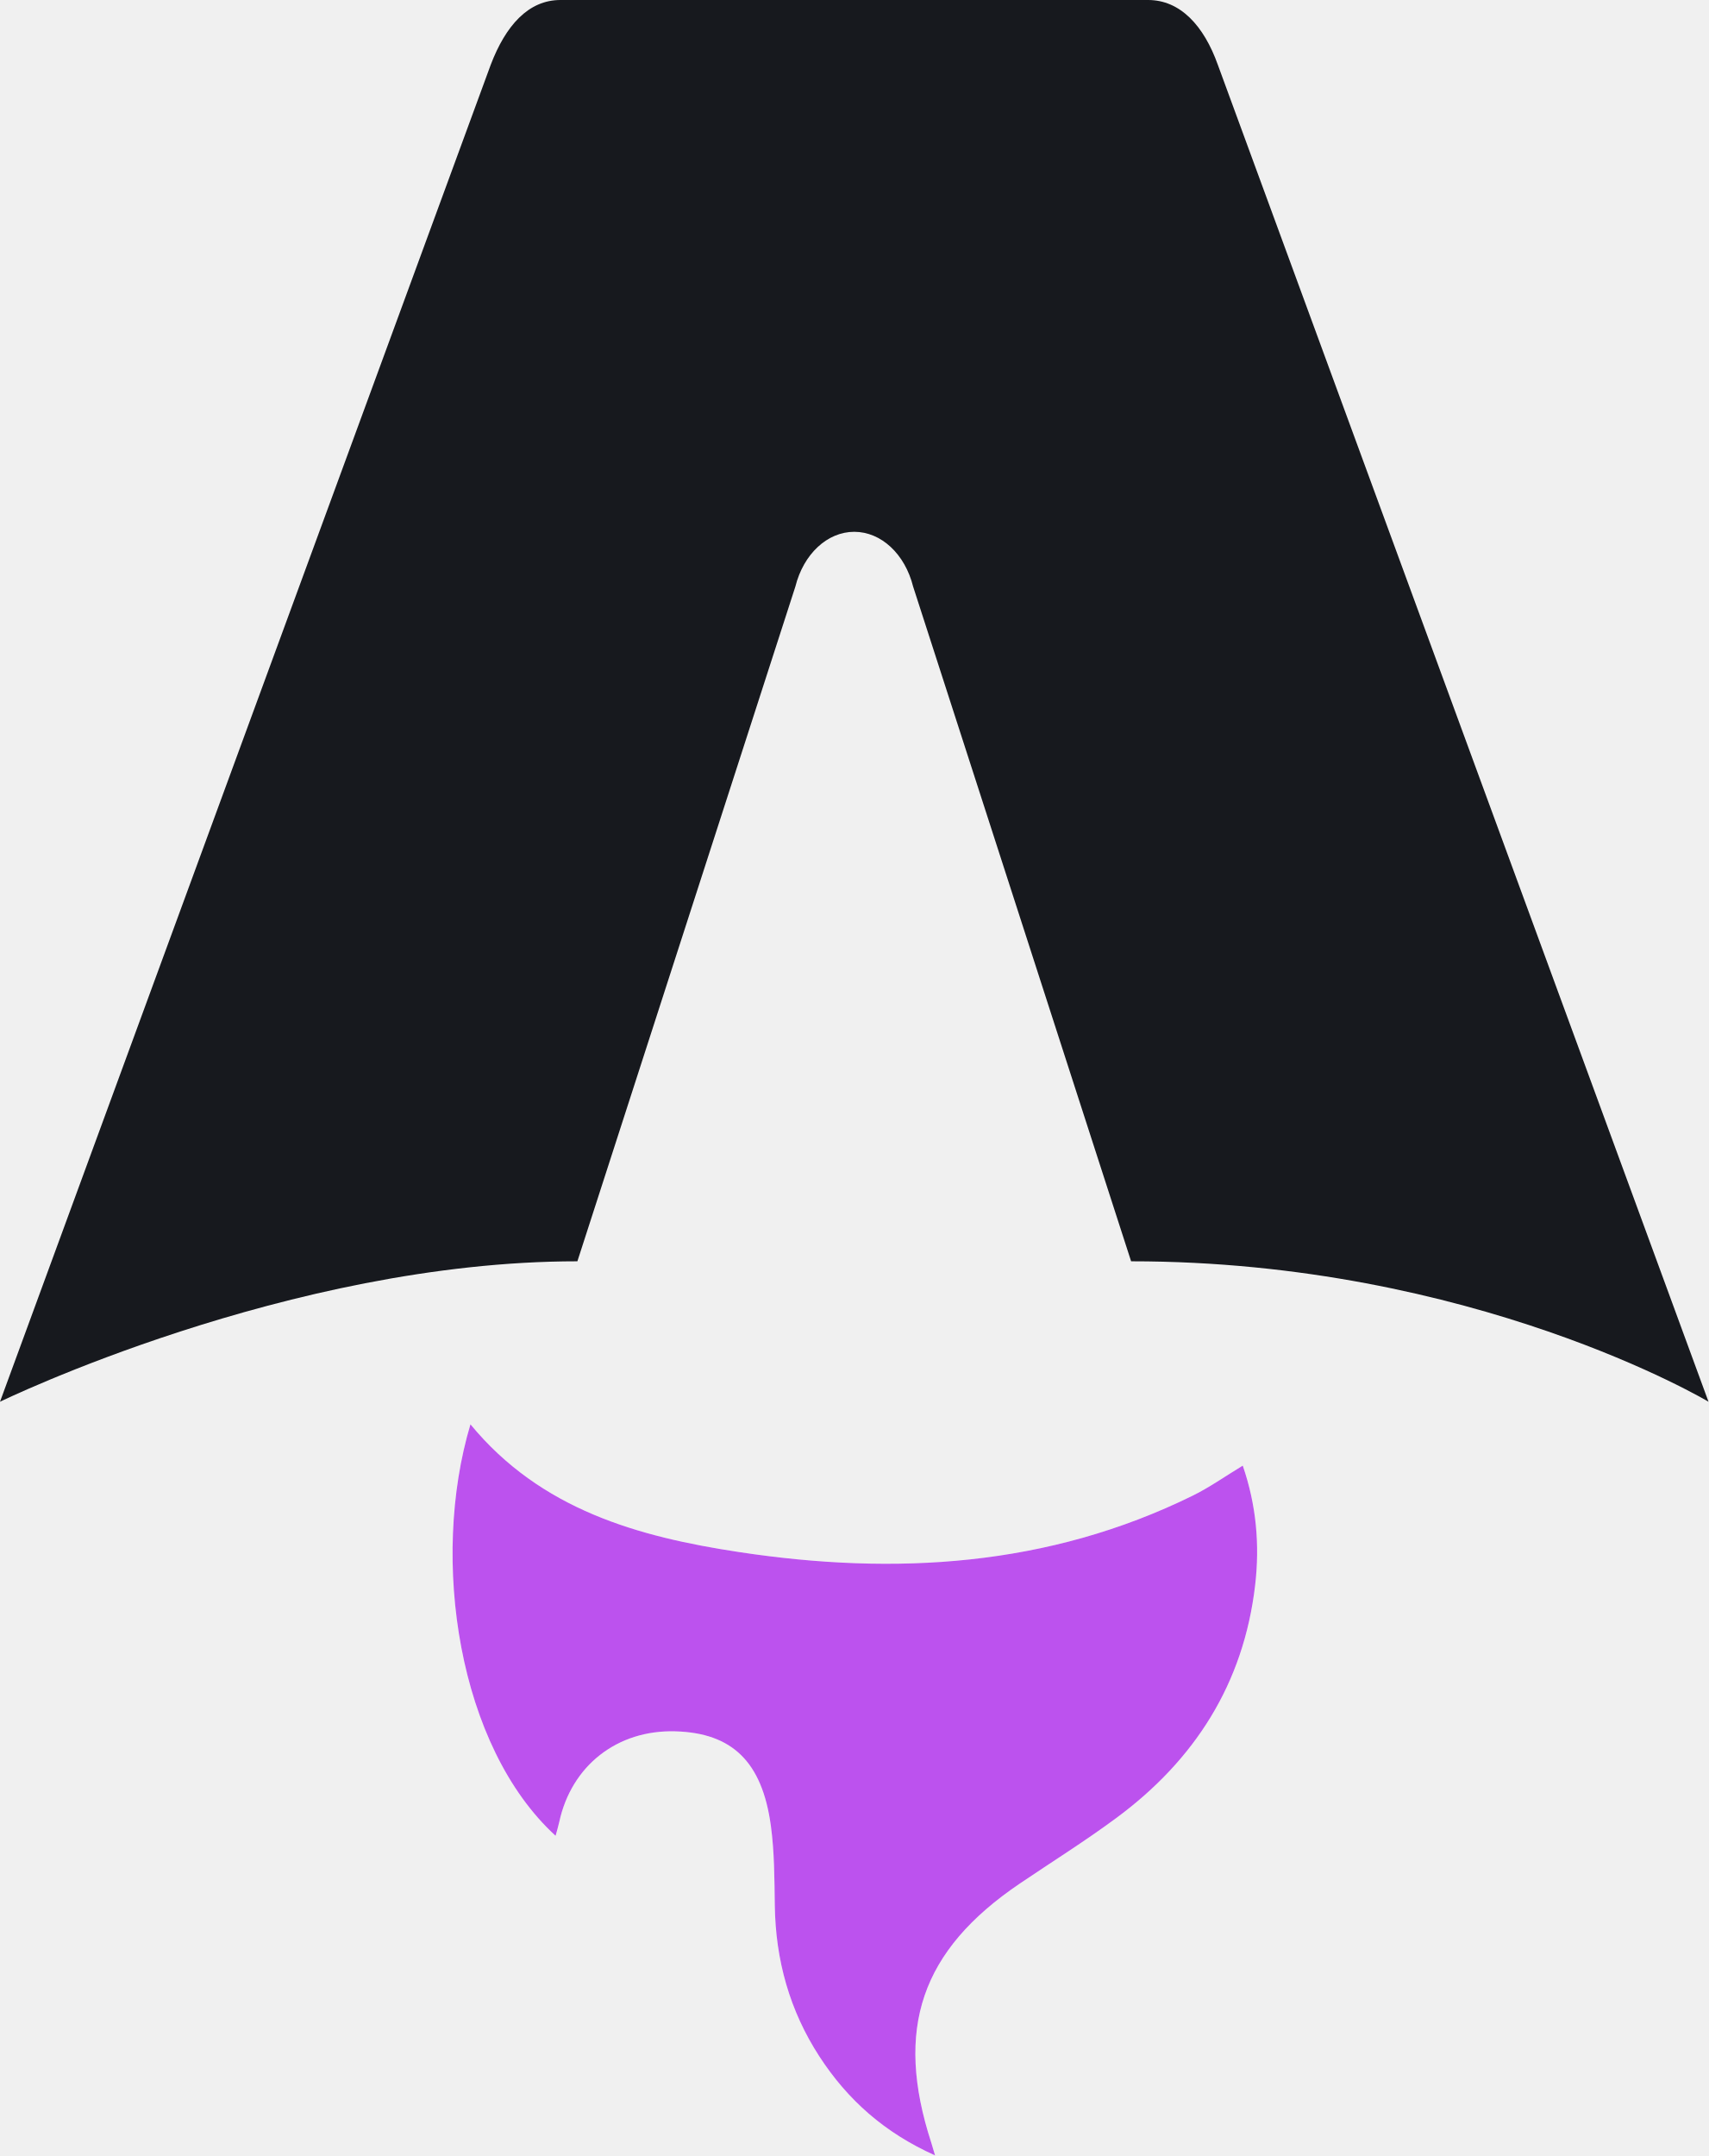
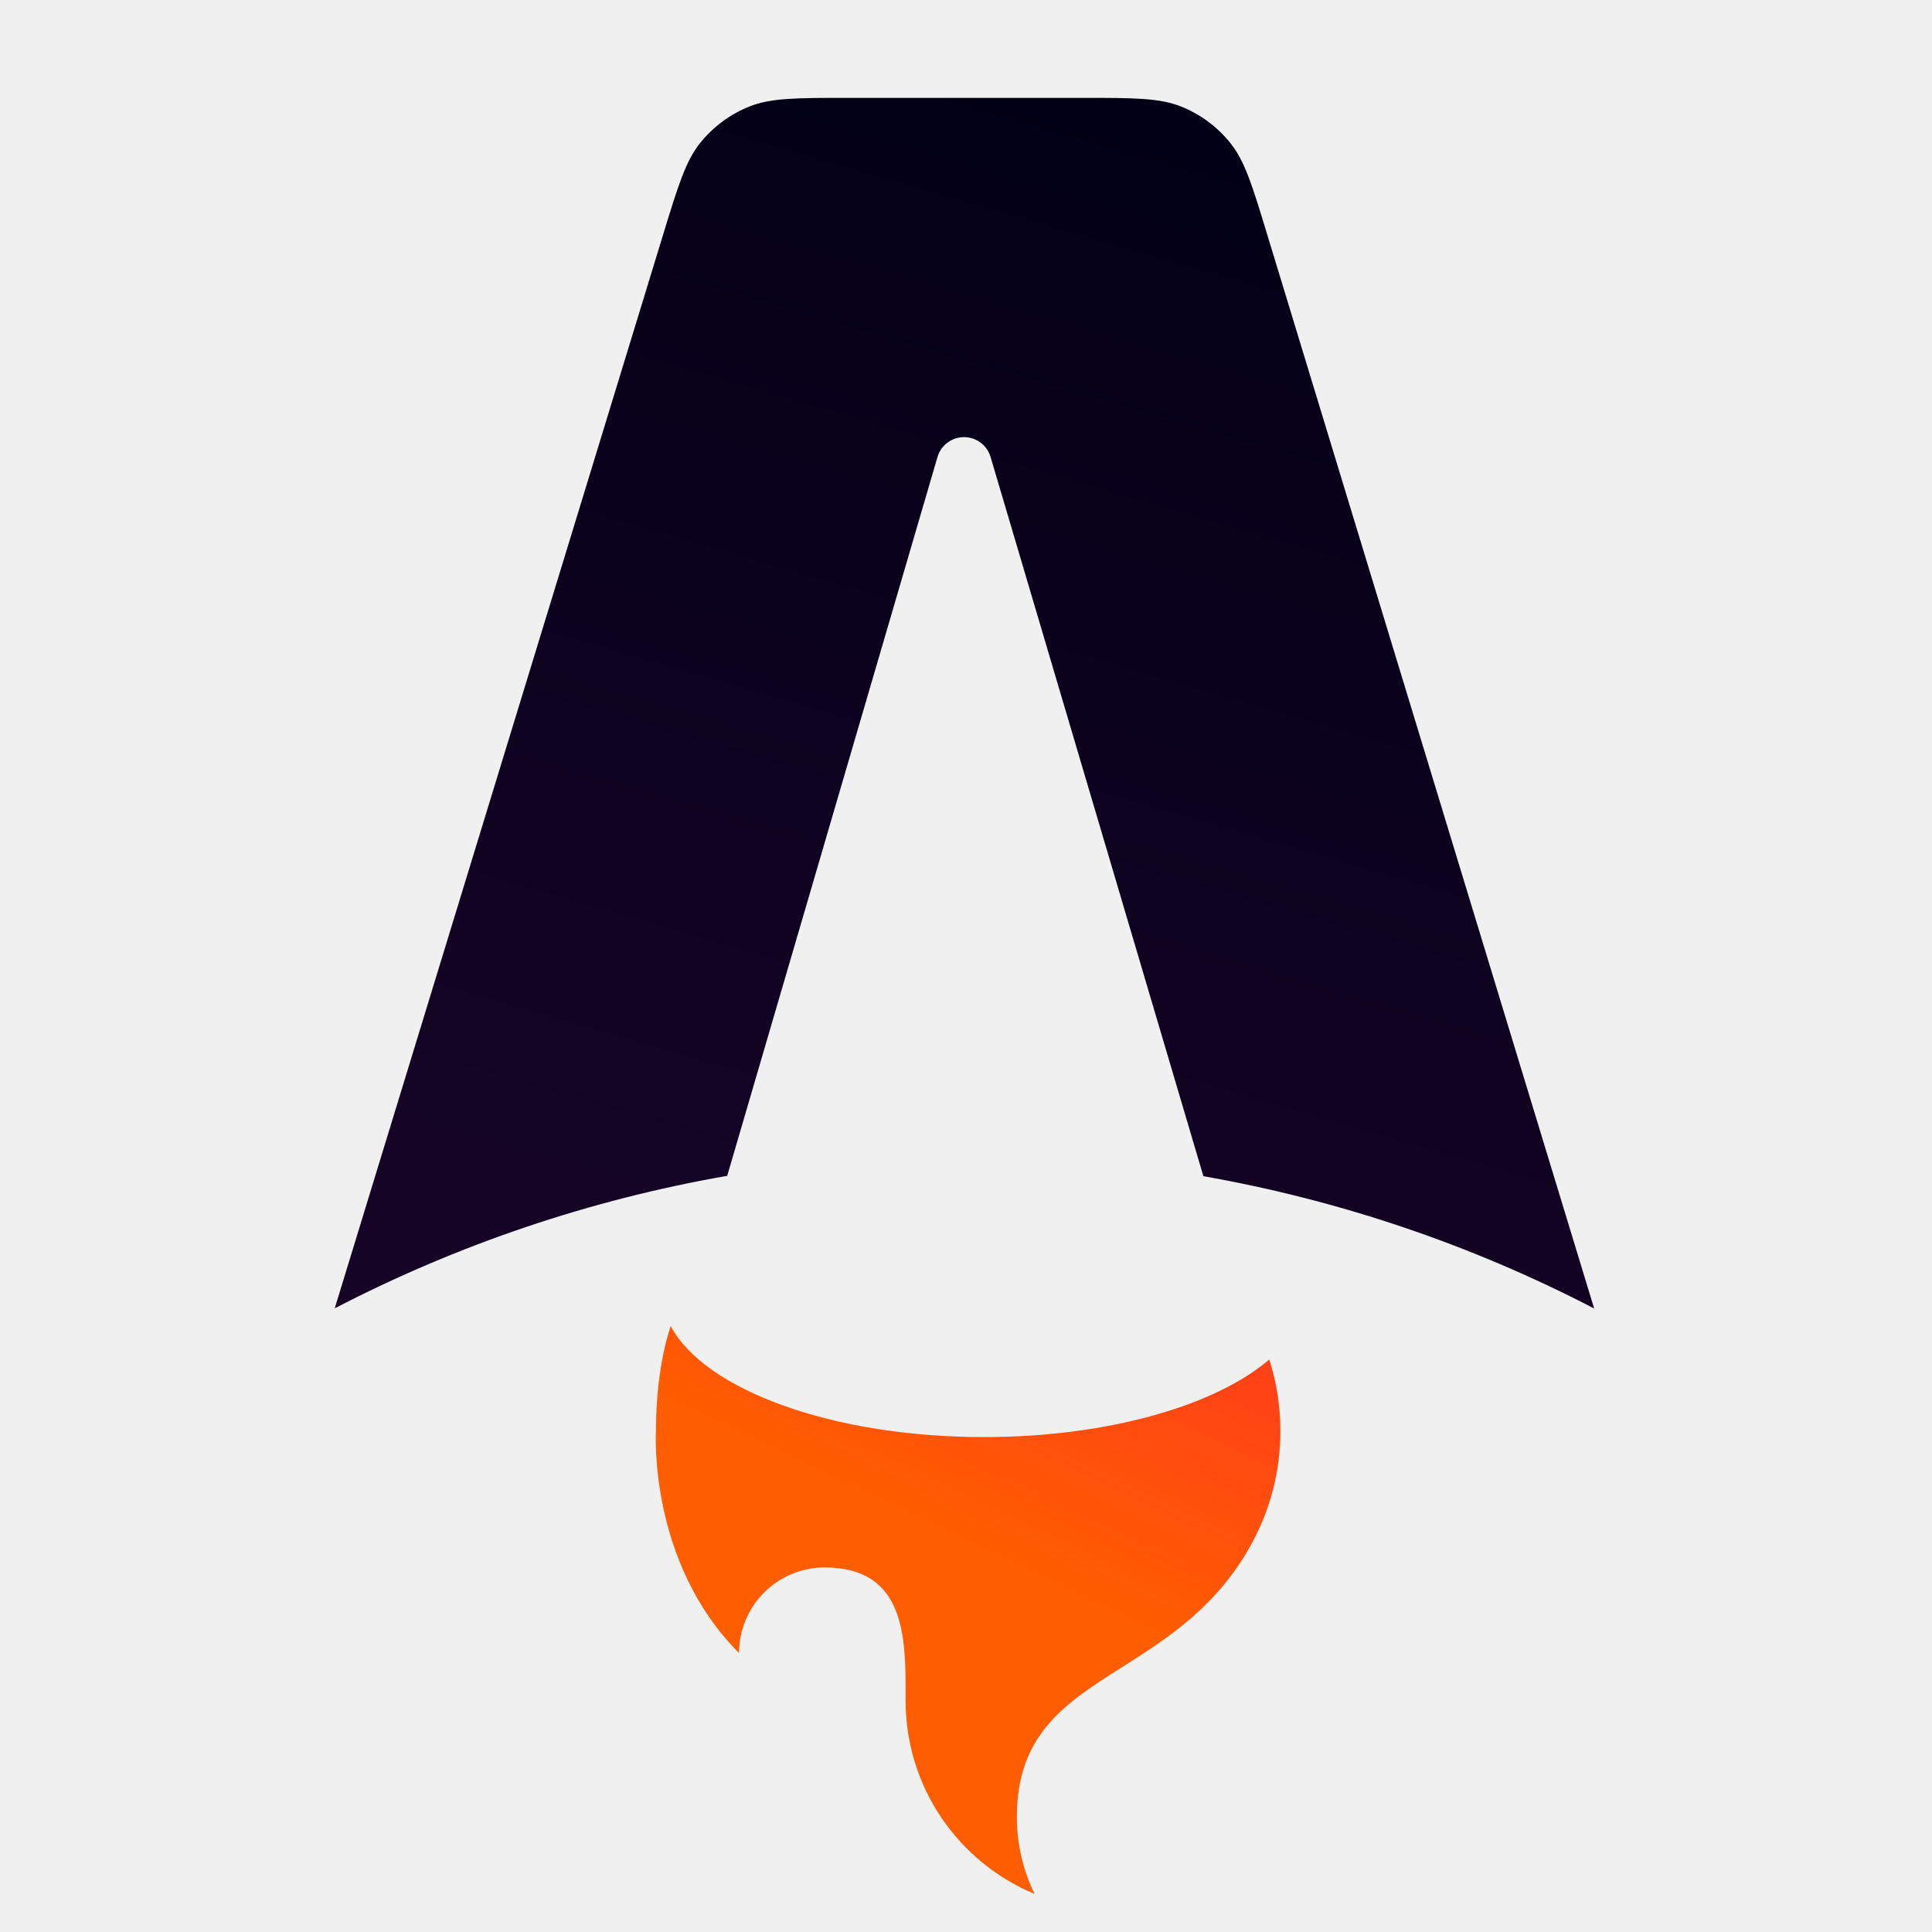
- <svg xmlns="http://www.w3.org/2000/svg" viewBox="0 0 256 323">
-   <path fill="#fff" d="M83.261 275.039c-14.588-13.336-18.847-41.355-12.769-61.653c10.539 12.796 25.14 16.852 40.265 19.138c23.35 3.533 46.28 2.212 67.97-8.46c2.482-1.22 4.775-2.848 7.486-4.492c2.035 5.903 2.565 11.864 1.854 17.932c-1.728 14.776-9.082 26.191-20.777 34.842c-4.677 3.461-9.626 6.555-14.456 9.82c-14.839 10.026-18.853 21.786-13.277 38.894c.132.417.25.833.55 1.85c-7.576-3.39-13.11-8.328-17.327-14.818c-4.453-6.852-6.572-14.431-6.684-22.63c-.056-3.99-.056-8.018-.592-11.95c-1.31-9.591-5.813-13.886-14.296-14.134c-8.705-.252-15.591 5.127-17.417 13.604c-.14.649-.342 1.291-.544 2.047z" />
-   <path fill="#BC52EE" d="M83.261 275.039c-14.588-13.336-18.847-41.355-12.769-61.653c10.539 12.796 25.14 16.852 40.265 19.138c23.35 3.533 46.28 2.212 67.97-8.46c2.482-1.22 4.775-2.848 7.486-4.492c2.035 5.903 2.565 11.864 1.854 17.932c-1.728 14.776-9.082 26.191-20.777 34.842c-4.677 3.461-9.626 6.555-14.456 9.82c-14.839 10.026-18.853 21.786-13.277 38.894c.132.417.25.833.55 1.85c-7.576-3.39-13.11-8.328-17.327-14.818c-4.453-6.852-6.572-14.431-6.684-22.63c-.056-3.99-.056-8.018-.592-11.95c-1.31-9.591-5.813-13.886-14.296-14.134c-8.705-.252-15.591 5.127-17.417 13.604c-.14.649-.342 1.291-.544 2.047z" />
-   <path fill="#17191e" d="M0 210.001s43.197-21.041 86.515-21.041l32.66-101.078c1.224-4.889 4.794-8.21 8.824-8.21s7.601 3.321 8.824 8.21l32.66 101.078C220.787 188.96 256 210 256 210S182.624 10.117 182.481 9.716C180.375 3.806 176.821 0 172.027 0H83.98c-4.793 0-8.204 3.806-10.454 9.716C73.367 10.109 0 210 0 210" />
+ <svg xmlns="http://www.w3.org/2000/svg" viewBox="0 0 128 128">
+   <defs>
+     <linearGradient id="a" x1="882.997" x2="638.955" y1="27.113" y2="866.902" gradientTransform="scale(.1)" gradientUnits="userSpaceOnUse">
+       <stop offset="0" stop-color="#000014" />
+       <stop offset="1" stop-color="#150426" />
+     </linearGradient>
+     <linearGradient id="b" x1="1001.68" x2="790.326" y1="652.45" y2="1094.91" gradientTransform="scale(.1)" gradientUnits="userSpaceOnUse">
+       <stop offset="0" stop-color="#ff1639" />
+       <stop offset="1" stop-color="#ff1639" stop-opacity="0" />
+     </linearGradient>
+   </defs>
+   <path fill="url(#a)" d="M81.504 9.465c.973 1.207 1.469 2.836 2.457 6.09l21.656 71.136a90.079 90.079 0 0 0-25.89-8.765L65.629 30.28a1.833 1.833 0 0 0-3.52.004L48.18 77.902a90.104 90.104 0 0 0-26.003 8.778l21.758-71.14c.996-3.25 1.492-4.876 2.464-6.083a8.023 8.023 0 0 1 3.243-2.398c1.433-.575 3.136-.575 6.535-.575H71.72c3.402 0 5.105 0 6.543.579a7.988 7.988 0 0 1 3.242 2.402Zm0 0" />
+   <path fill="#ff5d01" d="M84.094 90.074c-3.57 3.055-10.696 5.137-18.903 5.137-10.07 0-18.515-3.137-20.754-7.356-.8 2.418-.98 5.184-.98 6.954 0 0-.527 8.675 5.508 14.71a5.671 5.671 0 0 1 5.672-5.671c5.37 0 5.367 4.683 5.363 8.488v.336c0 5.773 3.527 10.719 8.543 12.805a11.62 11.62 0 0 1-1.172-5.098c0-5.508 3.23-7.555 6.988-9.938 2.989-1.894 6.309-4 8.594-8.222a15.513 15.513 0 0 0 1.875-7.41 15.55 15.55 0 0 0-.734-4.735Zm0 0" />
+   <path fill="url(#b)" d="M84.094 90.074c-3.57 3.055-10.696 5.137-18.903 5.137-10.07 0-18.515-3.137-20.754-7.356-.8 2.418-.98 5.184-.98 6.954 0 0-.527 8.675 5.508 14.71a5.671 5.671 0 0 1 5.672-5.671c5.37 0 5.367 4.683 5.363 8.488v.336c0 5.773 3.527 10.719 8.543 12.805a11.62 11.62 0 0 1-1.172-5.098c0-5.508 3.23-7.555 6.988-9.938 2.989-1.894 6.309-4 8.594-8.222a15.513 15.513 0 0 0 1.875-7.41 15.55 15.55 0 0 0-.734-4.735Zm0 0" />
</svg>
